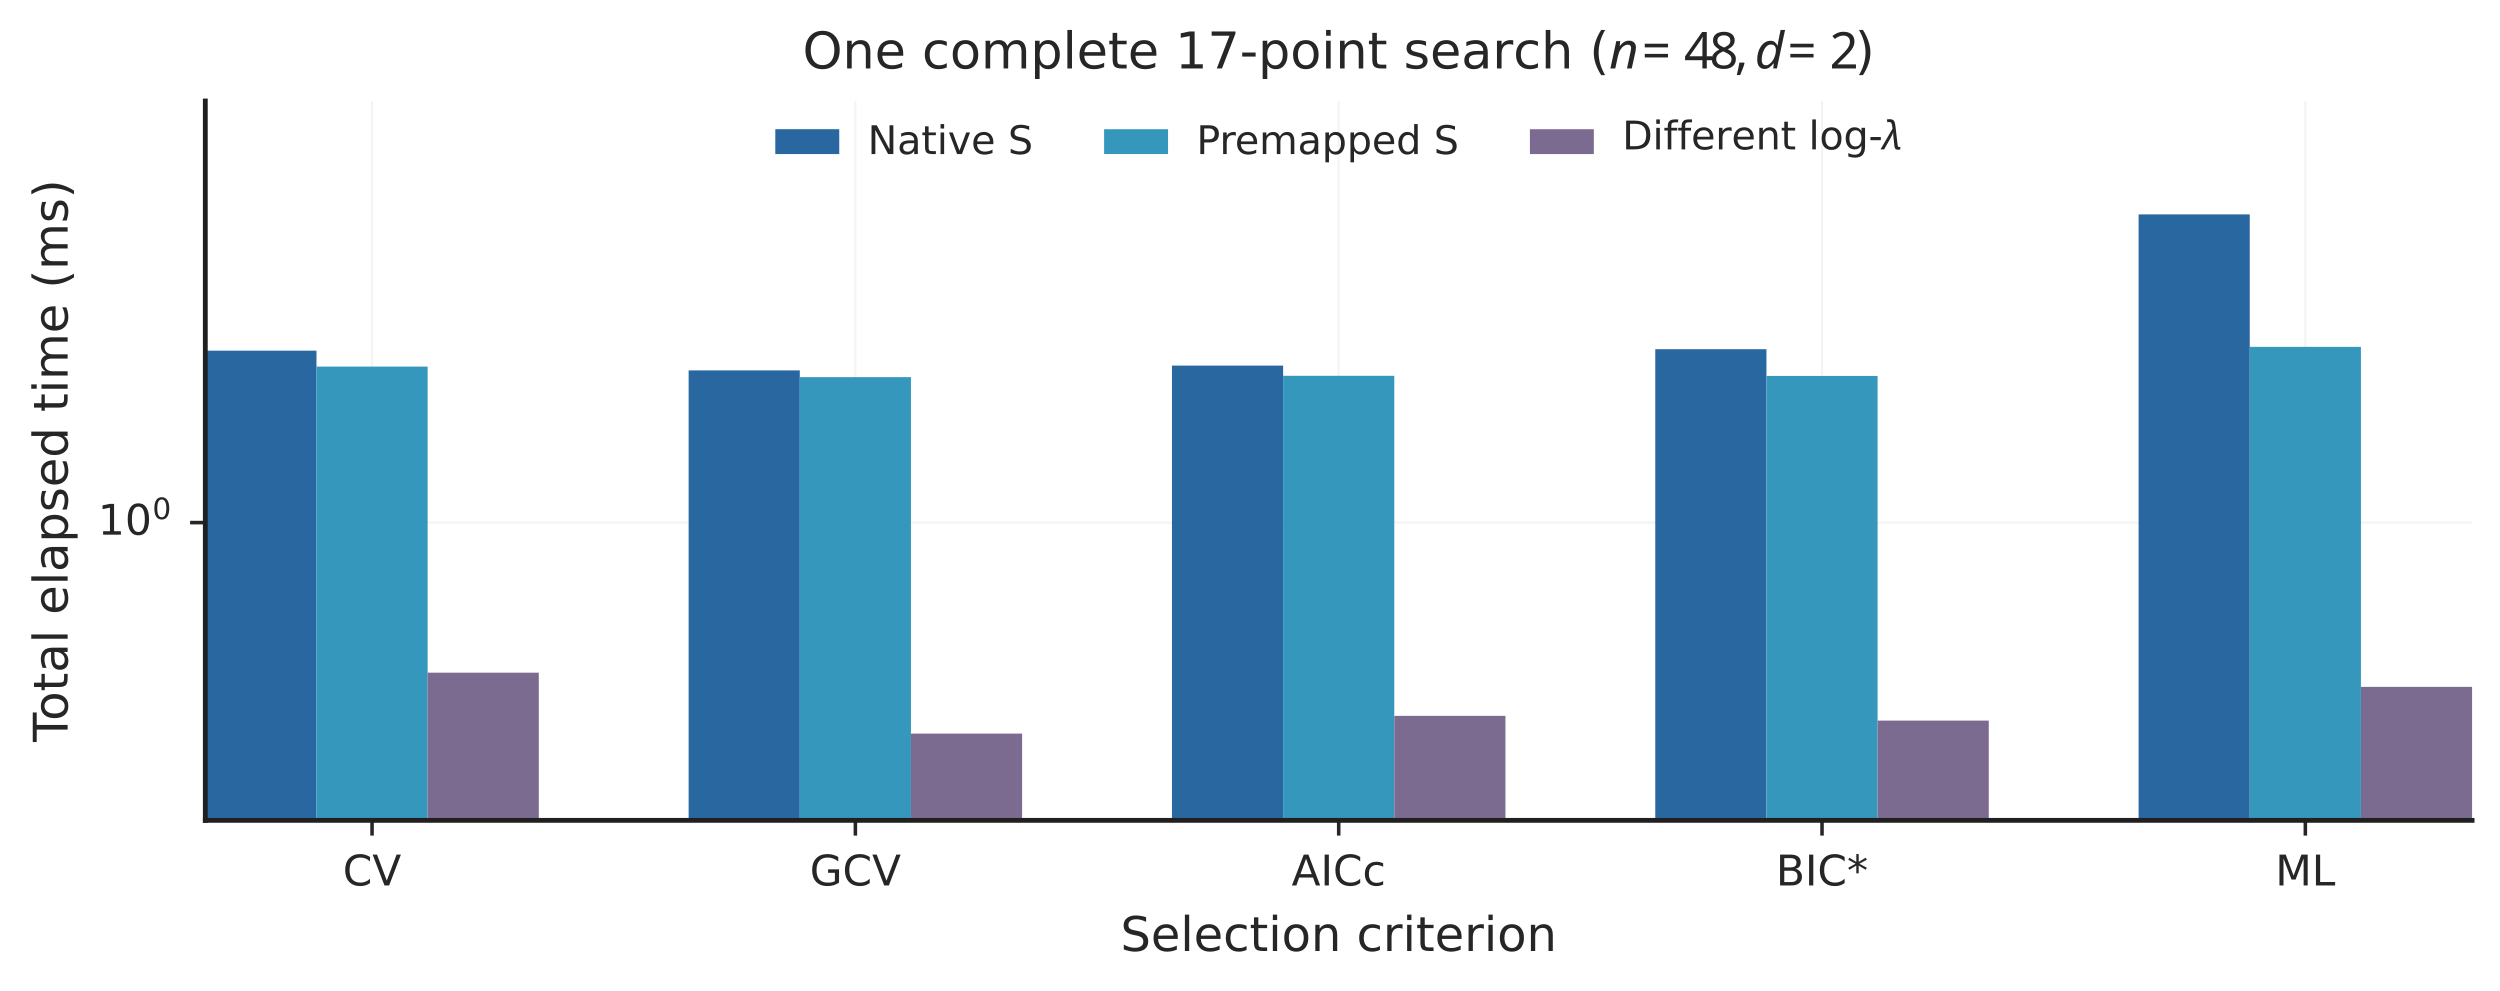
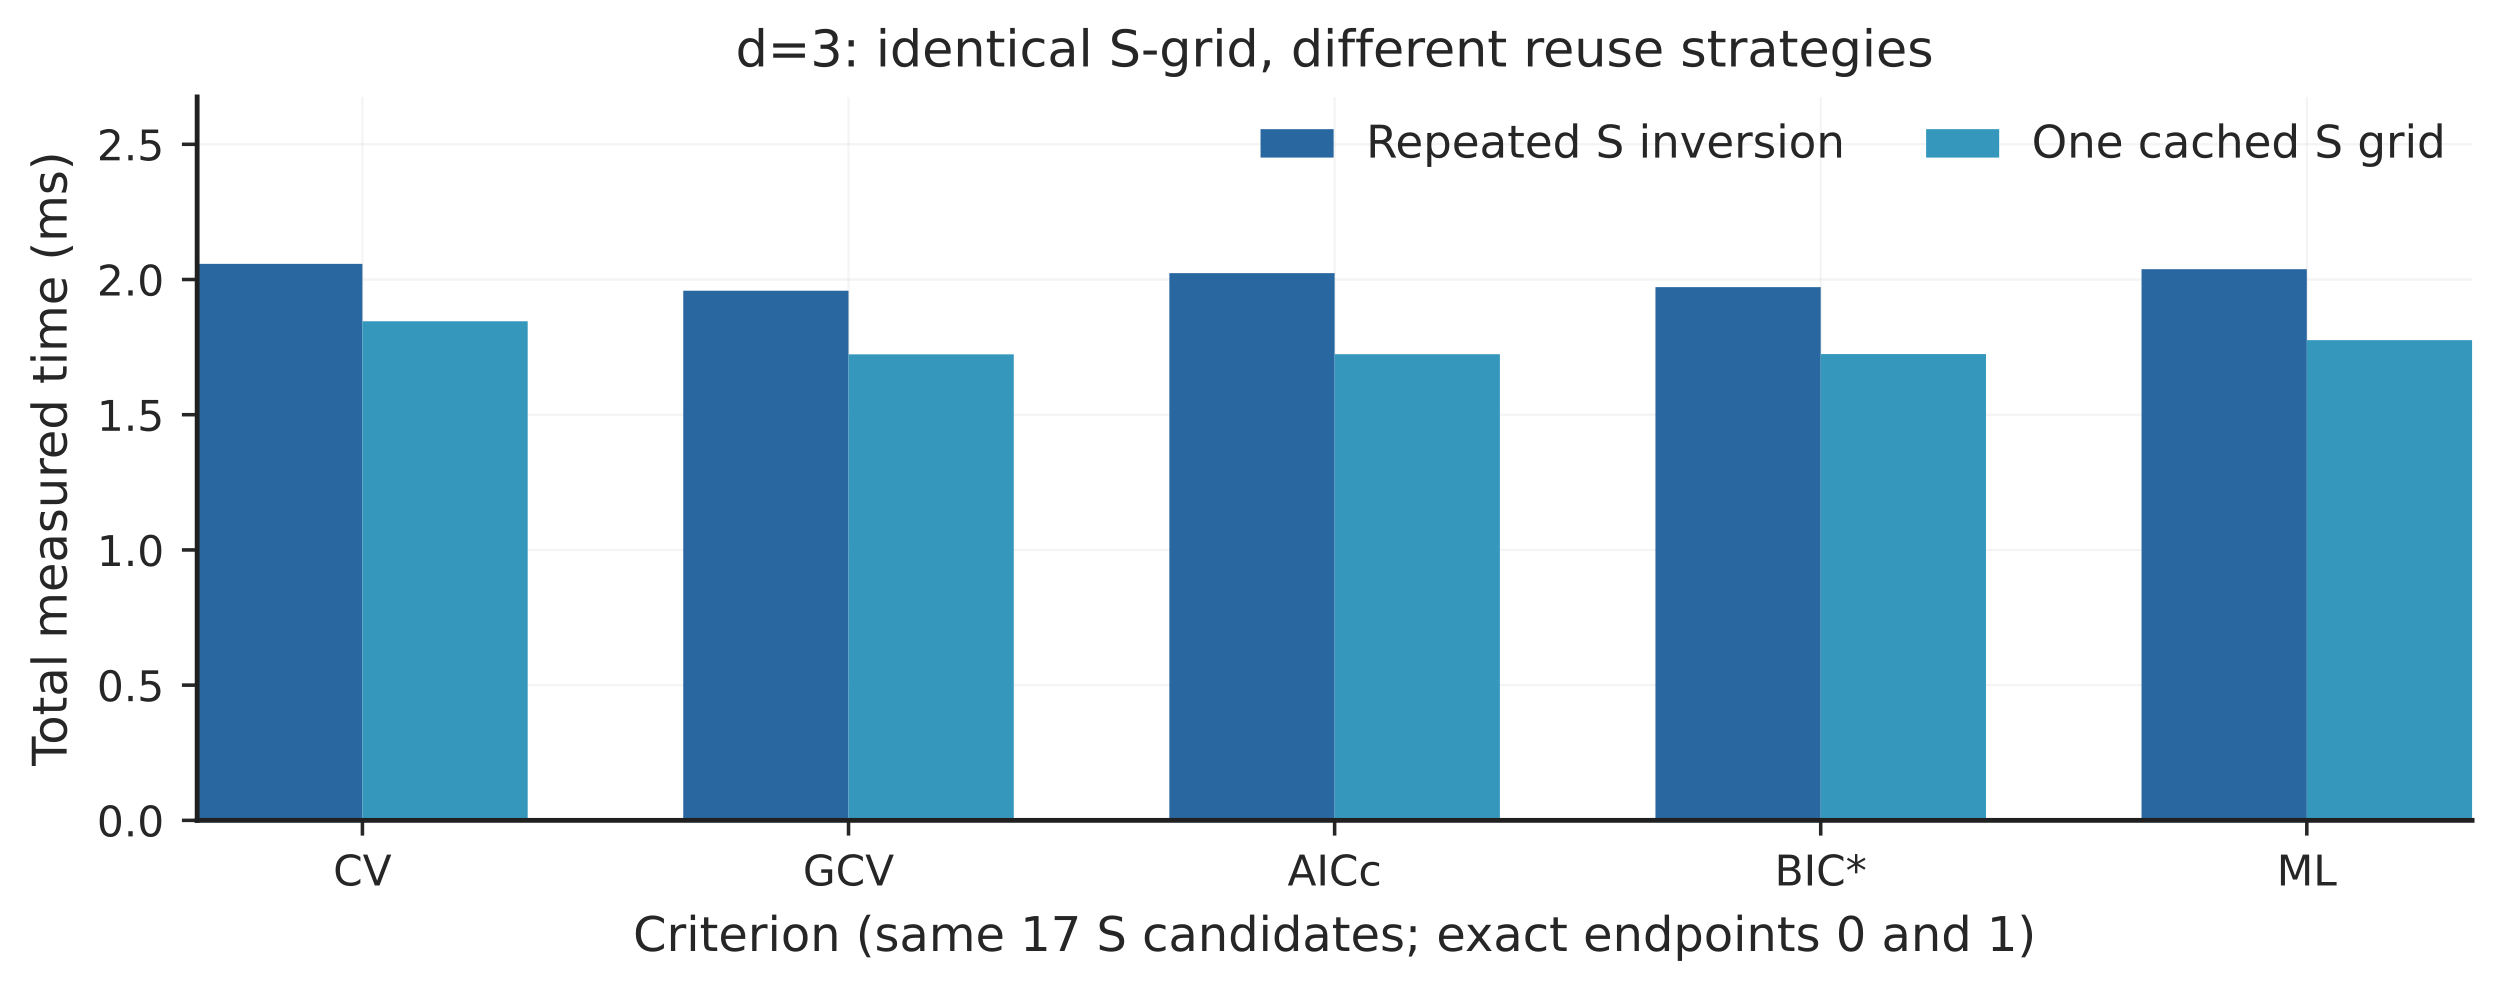
<svg xmlns="http://www.w3.org/2000/svg" xmlns:xlink="http://www.w3.org/1999/xlink" width="492.661pt" height="195.262pt" viewBox="0 0 492.661 195.262" version="1.1">
  <defs>
    <style type="text/css">*{stroke-linejoin: round; stroke-linecap: butt}</style>
  </defs>
  <g id="figure_1">
    <g id="patch_1">
      <path d="M 0 195.262  L 492.661 195.262  L 492.661 0  L 0 0  z " style="fill: #ffffff" />
    </g>
    <g id="axes_1">
      <g id="patch_2">
-         <path d="M 40.459 161.662  L 487.161 161.662  L 487.161 19.9  L 40.459 19.9  z " style="fill: #ffffff" />
+         <path d="M 38.85 161.662  L 487.161 161.662  L 487.161 19.1  L 38.85 19.1  z " style="fill: #ffffff" />
      </g>
      <g id="matplotlib.axis_1">
        <g id="xtick_1">
          <g id="line2d_1">
-             <path d="M 73.319 161.662  L 73.319 19.9  " clip-path="url(#p6a9ae03e34)" style="fill: none; stroke: #d8d8d8; stroke-opacity: 0.3; stroke-width: 0.45; stroke-linecap: round" />
+             <path d="M 71.42 161.662  L 71.42 19.1  " clip-path="url(#p1e2aef7a1d)" style="fill: none; stroke: #d8d8d8; stroke-opacity: 0.3; stroke-width: 0.45; stroke-linecap: round" />
          </g>
          <g id="line2d_2">
            <defs>
-               <path id="m9419584a2d" d="M 0 0  L 0 3  " style="stroke: #262626; stroke-width: 0.7" />
+               <path id="m63c398109d" d="M 0 0  L 0 3  " style="stroke: #262626; stroke-width: 0.7" />
            </defs>
            <g>
-               <use xlink:href="#m9419584a2d" x="73.319" y="161.662" style="fill: #262626; stroke: #262626; stroke-width: 0.7" />
+               <use xlink:href="#m63c398109d" x="71.42" y="161.662" style="fill: #262626; stroke: #262626; stroke-width: 0.7" />
            </g>
          </g>
          <g id="text_1">
-             <text style="font-size: 8.333px; font-family: 'DejaVu Sans'; text-anchor: middle; fill: #262626" x="73.319" y="174.494" transform="rotate(-0 73.31882 174.4942)">CV</text>
+             <text style="font-size: 8.333px; font-family: 'DejaVu Sans'; text-anchor: middle; fill: #262626" x="71.42" y="174.494" transform="rotate(-0 71.41963 174.4942)">CV</text>
          </g>
        </g>
        <g id="xtick_2">
          <g id="line2d_3">
-             <path d="M 168.565 161.662  L 168.565 19.9  " clip-path="url(#p6a9ae03e34)" style="fill: none; stroke: #d8d8d8; stroke-opacity: 0.3; stroke-width: 0.45; stroke-linecap: round" />
+             <path d="M 167.213 161.662  L 167.213 19.1  " clip-path="url(#p1e2aef7a1d)" style="fill: none; stroke: #d8d8d8; stroke-opacity: 0.3; stroke-width: 0.45; stroke-linecap: round" />
          </g>
          <g id="line2d_4">
            <g>
-               <use xlink:href="#m9419584a2d" x="168.565" y="161.662" style="fill: #262626; stroke: #262626; stroke-width: 0.7" />
+               <use xlink:href="#m63c398109d" x="167.213" y="161.662" style="fill: #262626; stroke: #262626; stroke-width: 0.7" />
            </g>
          </g>
          <g id="text_2">
-             <text style="font-size: 8.333px; font-family: 'DejaVu Sans'; text-anchor: middle; fill: #262626" x="168.565" y="174.494" transform="rotate(-0 168.5645 174.4942)">GCV</text>
+             <text style="font-size: 8.333px; font-family: 'DejaVu Sans'; text-anchor: middle; fill: #262626" x="167.213" y="174.494" transform="rotate(-0 167.2127 174.4942)">GCV</text>
          </g>
        </g>
        <g id="xtick_3">
          <g id="line2d_5">
-             <path d="M 263.81 161.662  L 263.81 19.9  " clip-path="url(#p6a9ae03e34)" style="fill: none; stroke: #d8d8d8; stroke-opacity: 0.3; stroke-width: 0.45; stroke-linecap: round" />
+             <path d="M 263.006 161.662  L 263.006 19.1  " clip-path="url(#p1e2aef7a1d)" style="fill: none; stroke: #d8d8d8; stroke-opacity: 0.3; stroke-width: 0.45; stroke-linecap: round" />
          </g>
          <g id="line2d_6">
            <g>
-               <use xlink:href="#m9419584a2d" x="263.81" y="161.662" style="fill: #262626; stroke: #262626; stroke-width: 0.7" />
+               <use xlink:href="#m63c398109d" x="263.006" y="161.662" style="fill: #262626; stroke: #262626; stroke-width: 0.7" />
            </g>
          </g>
          <g id="text_3">
-             <text style="font-size: 8.333px; font-family: 'DejaVu Sans'; text-anchor: middle; fill: #262626" x="263.81" y="174.494" transform="rotate(-0 263.8102 174.4942)">AICc</text>
+             <text style="font-size: 8.333px; font-family: 'DejaVu Sans'; text-anchor: middle; fill: #262626" x="263.006" y="174.494" transform="rotate(-0 263.0057 174.4942)">AICc</text>
          </g>
        </g>
        <g id="xtick_4">
          <g id="line2d_7">
-             <path d="M 359.056 161.662  L 359.056 19.9  " clip-path="url(#p6a9ae03e34)" style="fill: none; stroke: #d8d8d8; stroke-opacity: 0.3; stroke-width: 0.45; stroke-linecap: round" />
+             <path d="M 358.799 161.662  L 358.799 19.1  " clip-path="url(#p1e2aef7a1d)" style="fill: none; stroke: #d8d8d8; stroke-opacity: 0.3; stroke-width: 0.45; stroke-linecap: round" />
          </g>
          <g id="line2d_8">
            <g>
-               <use xlink:href="#m9419584a2d" x="359.056" y="161.662" style="fill: #262626; stroke: #262626; stroke-width: 0.7" />
+               <use xlink:href="#m63c398109d" x="358.799" y="161.662" style="fill: #262626; stroke: #262626; stroke-width: 0.7" />
            </g>
          </g>
          <g id="text_4">
-             <text style="font-size: 8.333px; font-family: 'DejaVu Sans'; text-anchor: middle; fill: #262626" x="359.056" y="174.494" transform="rotate(-0 359.0559 174.4942)">BIC*</text>
+             <text style="font-size: 8.333px; font-family: 'DejaVu Sans'; text-anchor: middle; fill: #262626" x="358.799" y="174.494" transform="rotate(-0 358.7987 174.4942)">BIC*</text>
          </g>
        </g>
        <g id="xtick_5">
          <g id="line2d_9">
-             <path d="M 454.302 161.662  L 454.302 19.9  " clip-path="url(#p6a9ae03e34)" style="fill: none; stroke: #d8d8d8; stroke-opacity: 0.3; stroke-width: 0.45; stroke-linecap: round" />
+             <path d="M 454.592 161.662  L 454.592 19.1  " clip-path="url(#p1e2aef7a1d)" style="fill: none; stroke: #d8d8d8; stroke-opacity: 0.3; stroke-width: 0.45; stroke-linecap: round" />
          </g>
          <g id="line2d_10">
            <g>
-               <use xlink:href="#m9419584a2d" x="454.302" y="161.662" style="fill: #262626; stroke: #262626; stroke-width: 0.7" />
+               <use xlink:href="#m63c398109d" x="454.592" y="161.662" style="fill: #262626; stroke: #262626; stroke-width: 0.7" />
            </g>
          </g>
          <g id="text_5">
-             <text style="font-size: 8.333px; font-family: 'DejaVu Sans'; text-anchor: middle; fill: #262626" x="454.302" y="174.494" transform="rotate(-0 454.3016 174.4942)">ML</text>
+             <text style="font-size: 8.333px; font-family: 'DejaVu Sans'; text-anchor: middle; fill: #262626" x="454.592" y="174.494" transform="rotate(-0 454.5918 174.4942)">ML</text>
          </g>
        </g>
        <g id="text_6">
-           <text style="font-size: 9.444px; font-family: 'DejaVu Sans'; text-anchor: middle; fill: #262626" x="263.81" y="187.404" transform="rotate(-0 263.8102 187.4035)">Selection criterion</text>
+           <text style="font-size: 9.444px; font-family: 'DejaVu Sans'; text-anchor: middle; fill: #262626" x="263.006" y="187.404" transform="rotate(-0 263.0057 187.4035)">Criterion (same 17 S candidates; exact endpoints 0 and 1)</text>
        </g>
      </g>
      <g id="matplotlib.axis_2">
        <g id="ytick_1">
          <g id="line2d_11">
-             <path d="M 40.459 102.984  L 487.161 102.984  " clip-path="url(#p6a9ae03e34)" style="fill: none; stroke: #d8d8d8; stroke-opacity: 0.3; stroke-width: 0.45; stroke-linecap: round" />
+             <path d="M 38.85 161.662  L 487.161 161.662  " clip-path="url(#p1e2aef7a1d)" style="fill: none; stroke: #d8d8d8; stroke-opacity: 0.3; stroke-width: 0.45; stroke-linecap: round" />
          </g>
          <g id="line2d_12">
            <defs>
-               <path id="me875e9c229" d="M 0 0  L -3 0  " style="stroke: #262626; stroke-width: 0.7" />
+               <path id="mb812120d88" d="M 0 0  L -3 0  " style="stroke: #262626; stroke-width: 0.7" />
            </defs>
            <g>
-               <use xlink:href="#me875e9c229" x="40.459" y="102.984" style="fill: #262626; stroke: #262626; stroke-width: 0.7" />
+               <use xlink:href="#mb812120d88" x="38.85" y="161.662" style="fill: #262626; stroke: #262626; stroke-width: 0.7" />
            </g>
          </g>
          <g id="text_7">
-             <g style="fill: #262626" transform="translate(19.29238 106.1502)">
-               <text>
-                 <tspan x="0" y="-0.781" style="font-size: 8.333px; font-family: 'DejaVu Sans'; fill: #262626">1</tspan>
-                 <tspan x="5.328" y="-0.781" style="font-size: 8.333px; font-family: 'DejaVu Sans'; fill: #262626">0</tspan>
-                 <tspan x="10.733" y="-3.844" style="font-size: 5.833px; font-family: 'DejaVu Sans'; fill: #262626">0</tspan>
-               </text>
-             </g>
+             <text style="font-size: 8.333px; font-family: 'DejaVu Sans'; text-anchor: end; fill: #262626" x="32.35" y="164.828" transform="rotate(-0 32.35 164.8282)">0.0</text>
          </g>
        </g>
        <g id="ytick_2">
-           <g id="line2d_13" />
+           <g id="line2d_13">
+             <path d="M 38.85 135.016  L 487.161 135.016  " clip-path="url(#p1e2aef7a1d)" style="fill: none; stroke: #d8d8d8; stroke-opacity: 0.3; stroke-width: 0.45; stroke-linecap: round" />
+           </g>
+           <g id="line2d_14">
+             <g>
+               <use xlink:href="#mb812120d88" x="38.85" y="135.016" style="fill: #262626; stroke: #262626; stroke-width: 0.7" />
+             </g>
+           </g>
+           <g id="text_8">
+             <text style="font-size: 8.333px; font-family: 'DejaVu Sans'; text-anchor: end; fill: #262626" x="32.35" y="138.182" transform="rotate(-0 32.35 138.1824)">0.5</text>
+           </g>
        </g>
        <g id="ytick_3">
-           <g id="line2d_14" />
+           <g id="line2d_15">
+             <path d="M 38.85 108.371  L 487.161 108.371  " clip-path="url(#p1e2aef7a1d)" style="fill: none; stroke: #d8d8d8; stroke-opacity: 0.3; stroke-width: 0.45; stroke-linecap: round" />
+           </g>
+           <g id="line2d_16">
+             <g>
+               <use xlink:href="#mb812120d88" x="38.85" y="108.371" style="fill: #262626; stroke: #262626; stroke-width: 0.7" />
+             </g>
+           </g>
+           <g id="text_9">
+             <text style="font-size: 8.333px; font-family: 'DejaVu Sans'; text-anchor: end; fill: #262626" x="32.35" y="111.537" transform="rotate(-0 32.35 111.5367)">1.0</text>
+           </g>
        </g>
        <g id="ytick_4">
-           <g id="line2d_15" />
+           <g id="line2d_17">
+             <path d="M 38.85 81.725  L 487.161 81.725  " clip-path="url(#p1e2aef7a1d)" style="fill: none; stroke: #d8d8d8; stroke-opacity: 0.3; stroke-width: 0.45; stroke-linecap: round" />
+           </g>
+           <g id="line2d_18">
+             <g>
+               <use xlink:href="#mb812120d88" x="38.85" y="81.725" style="fill: #262626; stroke: #262626; stroke-width: 0.7" />
+             </g>
+           </g>
+           <g id="text_10">
+             <text style="font-size: 8.333px; font-family: 'DejaVu Sans'; text-anchor: end; fill: #262626" x="32.35" y="84.891" transform="rotate(-0 32.35 84.89095)">1.5</text>
+           </g>
        </g>
        <g id="ytick_5">
-           <g id="line2d_16" />
+           <g id="line2d_19">
+             <path d="M 38.85 55.079  L 487.161 55.079  " clip-path="url(#p1e2aef7a1d)" style="fill: none; stroke: #d8d8d8; stroke-opacity: 0.3; stroke-width: 0.45; stroke-linecap: round" />
+           </g>
+           <g id="line2d_20">
+             <g>
+               <use xlink:href="#mb812120d88" x="38.85" y="55.079" style="fill: #262626; stroke: #262626; stroke-width: 0.7" />
+             </g>
+           </g>
+           <g id="text_11">
+             <text style="font-size: 8.333px; font-family: 'DejaVu Sans'; text-anchor: end; fill: #262626" x="32.35" y="58.245" transform="rotate(-0 32.35 58.24522)">2.0</text>
+           </g>
        </g>
        <g id="ytick_6">
-           <g id="line2d_17" />
-         </g>
-         <g id="ytick_7">
-           <g id="line2d_18" />
-         </g>
-         <g id="ytick_8">
-           <g id="line2d_19" />
-         </g>
-         <g id="ytick_9">
-           <g id="line2d_20" />
-         </g>
-         <g id="ytick_10">
-           <g id="line2d_21" />
-         </g>
-         <g id="ytick_11">
-           <g id="line2d_22" />
-         </g>
-         <g id="ytick_12">
-           <g id="line2d_23" />
-         </g>
-         <g id="text_8">
-           <text style="font-size: 9.444px; font-family: 'DejaVu Sans'; text-anchor: middle; fill: #262626" x="13.328" y="90.781" transform="rotate(-90 13.32823 90.78107)">Total elapsed time (ms)</text>
+           <g id="line2d_21">
+             <path d="M 38.85 28.433  L 487.161 28.433  " clip-path="url(#p1e2aef7a1d)" style="fill: none; stroke: #d8d8d8; stroke-opacity: 0.3; stroke-width: 0.45; stroke-linecap: round" />
+           </g>
+           <g id="line2d_22">
+             <g>
+               <use xlink:href="#mb812120d88" x="38.85" y="28.433" style="fill: #262626; stroke: #262626; stroke-width: 0.7" />
+             </g>
+           </g>
+           <g id="text_12">
+             <text style="font-size: 8.333px; font-family: 'DejaVu Sans'; text-anchor: end; fill: #262626" x="32.35" y="31.599" transform="rotate(-0 32.35 31.59948)">2.5</text>
+           </g>
+         </g>
+         <g id="text_13">
+           <text style="font-size: 9.444px; font-family: 'DejaVu Sans'; text-anchor: middle; fill: #262626" x="13.133" y="90.381" transform="rotate(-90 13.13325 90.38107)">Total measured time (ms)</text>
        </g>
      </g>
      <g id="patch_3">
-         <path d="M 40.459 112323.923  L 62.366 112323.923  L 62.366 69.11  L 40.459 69.11  z " clip-path="url(#p6a9ae03e34)" style="fill: #2867a0" />
+         <path d="M 38.85 161.662  L 71.42 161.662  L 71.42 51.999  L 38.85 51.999  z " clip-path="url(#p1e2aef7a1d)" style="fill: #2867a0" />
      </g>
      <g id="patch_4">
-         <path d="M 135.705 112323.923  L 157.611 112323.923  L 157.611 72.986  L 135.705 72.986  z " clip-path="url(#p6a9ae03e34)" style="fill: #2867a0" />
+         <path d="M 134.643 161.662  L 167.213 161.662  L 167.213 57.299  L 134.643 57.299  z " clip-path="url(#p1e2aef7a1d)" style="fill: #2867a0" />
      </g>
      <g id="patch_5">
-         <path d="M 230.95 112323.923  L 252.857 112323.923  L 252.857 72.042  L 230.95 72.042  z " clip-path="url(#p6a9ae03e34)" style="fill: #2867a0" />
+         <path d="M 230.436 161.662  L 263.006 161.662  L 263.006 53.819  L 230.436 53.819  z " clip-path="url(#p1e2aef7a1d)" style="fill: #2867a0" />
      </g>
      <g id="patch_6">
-         <path d="M 326.196 112323.923  L 348.103 112323.923  L 348.103 68.819  L 326.196 68.819  z " clip-path="url(#p6a9ae03e34)" style="fill: #2867a0" />
+         <path d="M 326.229 161.662  L 358.799 161.662  L 358.799 56.582  L 326.229 56.582  z " clip-path="url(#p1e2aef7a1d)" style="fill: #2867a0" />
      </g>
      <g id="patch_7">
-         <path d="M 421.442 112323.923  L 443.348 112323.923  L 443.348 42.248  L 421.442 42.248  z " clip-path="url(#p6a9ae03e34)" style="fill: #2867a0" />
+         <path d="M 422.022 161.662  L 454.592 161.662  L 454.592 53.046  L 422.022 53.046  z " clip-path="url(#p1e2aef7a1d)" style="fill: #2867a0" />
      </g>
      <g id="patch_8">
-         <path d="M 62.366 112323.923  L 84.272 112323.923  L 84.272 72.25  L 62.366 72.25  z " clip-path="url(#p6a9ae03e34)" style="fill: #3697bd" />
+         <path d="M 71.42 161.662  L 103.989 161.662  L 103.989 63.313  L 71.42 63.313  z " clip-path="url(#p1e2aef7a1d)" style="fill: #3697bd" />
      </g>
      <g id="patch_9">
-         <path d="M 157.611 112323.923  L 179.518 112323.923  L 179.518 74.324  L 157.611 74.324  z " clip-path="url(#p6a9ae03e34)" style="fill: #3697bd" />
+         <path d="M 167.213 161.662  L 199.782 161.662  L 199.782 69.822  L 167.213 69.822  z " clip-path="url(#p1e2aef7a1d)" style="fill: #3697bd" />
      </g>
      <g id="patch_10">
-         <path d="M 252.857 112323.923  L 274.763 112323.923  L 274.763 74.061  L 252.857 74.061  z " clip-path="url(#p6a9ae03e34)" style="fill: #3697bd" />
+         <path d="M 263.006 161.662  L 295.575 161.662  L 295.575 69.806  L 263.006 69.806  z " clip-path="url(#p1e2aef7a1d)" style="fill: #3697bd" />
      </g>
      <g id="patch_11">
-         <path d="M 348.103 112323.923  L 370.009 112323.923  L 370.009 74.077  L 348.103 74.077  z " clip-path="url(#p6a9ae03e34)" style="fill: #3697bd" />
+         <path d="M 358.799 161.662  L 391.368 161.662  L 391.368 69.769  L 358.799 69.769  z " clip-path="url(#p1e2aef7a1d)" style="fill: #3697bd" />
      </g>
      <g id="patch_12">
-         <path d="M 443.348 112323.923  L 465.255 112323.923  L 465.255 68.36  L 443.348 68.36  z " clip-path="url(#p6a9ae03e34)" style="fill: #3697bd" />
+         <path d="M 454.592 161.662  L 487.161 161.662  L 487.161 67.027  L 454.592 67.027  z " clip-path="url(#p1e2aef7a1d)" style="fill: #3697bd" />
      </g>
      <g id="patch_13">
-         <path d="M 84.272 112323.923  L 106.179 112323.923  L 106.179 132.553  L 84.272 132.553  z " clip-path="url(#p6a9ae03e34)" style="fill: #7c6b91" />
+         <path d="M 38.85 161.662  L 38.85 19.1  " style="fill: none; stroke: #202020; stroke-width: 0.95; stroke-linejoin: miter; stroke-linecap: square" />
      </g>
      <g id="patch_14">
-         <path d="M 179.518 112323.923  L 201.424 112323.923  L 201.424 144.572  L 179.518 144.572  z " clip-path="url(#p6a9ae03e34)" style="fill: #7c6b91" />
-       </g>
-       <g id="patch_15">
-         <path d="M 274.763 112323.923  L 296.67 112323.923  L 296.67 141.074  L 274.763 141.074  z " clip-path="url(#p6a9ae03e34)" style="fill: #7c6b91" />
-       </g>
-       <g id="patch_16">
-         <path d="M 370.009 112323.923  L 391.916 112323.923  L 391.916 141.999  L 370.009 141.999  z " clip-path="url(#p6a9ae03e34)" style="fill: #7c6b91" />
-       </g>
-       <g id="patch_17">
-         <path d="M 465.255 112323.923  L 487.161 112323.923  L 487.161 135.363  L 465.255 135.363  z " clip-path="url(#p6a9ae03e34)" style="fill: #7c6b91" />
-       </g>
-       <g id="patch_18">
-         <path d="M 40.459 161.662  L 40.459 19.9  " style="fill: none; stroke: #202020; stroke-width: 0.95; stroke-linejoin: miter; stroke-linecap: square" />
-       </g>
-       <g id="patch_19">
-         <path d="M 40.459 161.662  L 487.161 161.662  " style="fill: none; stroke: #202020; stroke-width: 0.95; stroke-linejoin: miter; stroke-linecap: square" />
-       </g>
-       <g id="text_9">
-         <g style="fill: #262626" transform="translate(158.1602 13.9)">
-           <text>
-             <tspan x="0" y="-0.406" style="font-size: 10px; font-family: 'DejaVu Sans'; fill: #262626">O</tspan>
-             <tspan x="7.871" y="-0.406" style="font-size: 10px; font-family: 'DejaVu Sans'; fill: #262626">n</tspan>
-             <tspan x="14.209" y="-0.406" style="font-size: 10px; font-family: 'DejaVu Sans'; fill: #262626">e</tspan>
-             <tspan x="20.361" y="-0.406" style="font-size: 10px; font-family: 'DejaVu Sans'; fill: #262626"> </tspan>
-             <tspan x="23.54" y="-0.406" style="font-size: 10px; font-family: 'DejaVu Sans'; fill: #262626">c</tspan>
-             <tspan x="29.038" y="-0.406" style="font-size: 10px; font-family: 'DejaVu Sans'; fill: #262626">o</tspan>
-             <tspan x="35.156" y="-0.406" style="font-size: 10px; font-family: 'DejaVu Sans'; fill: #262626">m</tspan>
-             <tspan x="44.897" y="-0.406" style="font-size: 10px; font-family: 'DejaVu Sans'; fill: #262626">p</tspan>
-             <tspan x="51.245" y="-0.406" style="font-size: 10px; font-family: 'DejaVu Sans'; fill: #262626">l</tspan>
-             <tspan x="54.023" y="-0.406" style="font-size: 10px; font-family: 'DejaVu Sans'; fill: #262626">e</tspan>
-             <tspan x="60.176" y="-0.406" style="font-size: 10px; font-family: 'DejaVu Sans'; fill: #262626">t</tspan>
-             <tspan x="64.097" y="-0.406" style="font-size: 10px; font-family: 'DejaVu Sans'; fill: #262626">e</tspan>
-             <tspan x="70.249" y="-0.406" style="font-size: 10px; font-family: 'DejaVu Sans'; fill: #262626"> </tspan>
-             <tspan x="73.428" y="-0.406" style="font-size: 10px; font-family: 'DejaVu Sans'; fill: #262626">1</tspan>
-             <tspan x="79.79" y="-0.406" style="font-size: 10px; font-family: 'DejaVu Sans'; fill: #262626">7</tspan>
-             <tspan x="86.152" y="-0.406" style="font-size: 10px; font-family: 'DejaVu Sans'; fill: #262626">-</tspan>
-             <tspan x="89.761" y="-0.406" style="font-size: 10px; font-family: 'DejaVu Sans'; fill: #262626">p</tspan>
-             <tspan x="96.108" y="-0.406" style="font-size: 10px; font-family: 'DejaVu Sans'; fill: #262626">o</tspan>
-             <tspan x="102.227" y="-0.406" style="font-size: 10px; font-family: 'DejaVu Sans'; fill: #262626">i</tspan>
-             <tspan x="105.005" y="-0.406" style="font-size: 10px; font-family: 'DejaVu Sans'; fill: #262626">n</tspan>
-             <tspan x="111.343" y="-0.406" style="font-size: 10px; font-family: 'DejaVu Sans'; fill: #262626">t</tspan>
-             <tspan x="115.264" y="-0.406" style="font-size: 10px; font-family: 'DejaVu Sans'; fill: #262626"> </tspan>
-             <tspan x="118.442" y="-0.406" style="font-size: 10px; font-family: 'DejaVu Sans'; fill: #262626">s</tspan>
-             <tspan x="123.652" y="-0.406" style="font-size: 10px; font-family: 'DejaVu Sans'; fill: #262626">e</tspan>
-             <tspan x="129.805" y="-0.406" style="font-size: 10px; font-family: 'DejaVu Sans'; fill: #262626">a</tspan>
-             <tspan x="135.933" y="-0.406" style="font-size: 10px; font-family: 'DejaVu Sans'; fill: #262626">r</tspan>
-             <tspan x="140.044" y="-0.406" style="font-size: 10px; font-family: 'DejaVu Sans'; fill: #262626">c</tspan>
-             <tspan x="145.542" y="-0.406" style="font-size: 10px; font-family: 'DejaVu Sans'; fill: #262626">h</tspan>
-             <tspan x="151.88" y="-0.406" style="font-size: 10px; font-family: 'DejaVu Sans'; fill: #262626"> </tspan>
-             <tspan x="155.059" y="-0.406" style="font-size: 10px; font-family: 'DejaVu Sans'; fill: #262626">(</tspan>
-             <tspan x="207.38" y="-0.406" style="font-size: 10px; font-family: 'DejaVu Sans'; fill: #262626">)</tspan>
-             <tspan x="158.96" y="-0.406" style="font-style: italic; font-size: 10px; font-family: 'STIXGeneral'; fill: #262626">n</tspan>
-             <tspan x="187.642" y="-0.406" style="font-style: italic; font-size: 10px; font-family: 'STIXGeneral'; fill: #262626">d</tspan>
-             <tspan x="165.404" y="-0.406" style="font-size: 10px; font-family: 'STIXGeneral'; fill: #262626">=</tspan>
-             <tspan x="173.698" y="-0.406" style="font-size: 10px; font-family: 'STIXGeneral'; fill: #262626">4</tspan>
-             <tspan x="178.698" y="-0.406" style="font-size: 10px; font-family: 'STIXGeneral'; fill: #262626">8</tspan>
-             <tspan x="183.698" y="-0.406" style="font-size: 10px; font-family: 'STIXGeneral'; fill: #262626">,</tspan>
-             <tspan x="194.086" y="-0.406" style="font-size: 10px; font-family: 'STIXGeneral'; fill: #262626">=</tspan>
-             <tspan x="202.38" y="-0.406" style="font-size: 10px; font-family: 'STIXGeneral'; fill: #262626">2</tspan>
-           </text>
-         </g>
+         <path d="M 38.85 161.662  L 487.161 161.662  " style="fill: none; stroke: #202020; stroke-width: 0.95; stroke-linejoin: miter; stroke-linecap: square" />
+       </g>
+       <g id="text_14">
+         <text style="font-size: 10px; font-family: 'DejaVu Sans'; text-anchor: middle; fill: #262626" x="263.006" y="13.1" transform="rotate(-0 263.0057 13.1)">d=3: identical S-grid, different reuse strategies</text>
      </g>
      <g id="legend_1">
-         <g id="patch_20">
-           <path d="M 152.785 30.361  L 165.385 30.361  L 165.385 25.461  L 152.785 25.461  z " style="fill: #2867a0" />
-         </g>
-         <g id="text_10">
-           <text style="font-size: 7.778px; font-family: 'DejaVu Sans'; text-anchor: start; fill: #262626" x="170.985" y="30.361" transform="rotate(-0 170.9849 30.36111)">Native S</text>
-         </g>
-         <g id="patch_21">
-           <path d="M 217.579 30.361  L 230.179 30.361  L 230.179 25.461  L 217.579 25.461  z " style="fill: #3697bd" />
-         </g>
-         <g id="text_11">
-           <text style="font-size: 7.778px; font-family: 'DejaVu Sans'; text-anchor: start; fill: #262626" x="235.779" y="30.361" transform="rotate(-0 235.7786 30.36111)">Premapped S</text>
-         </g>
-         <g id="patch_22">
-           <path d="M 301.491 30.361  L 314.091 30.361  L 314.091 25.461  L 301.491 25.461  z " style="fill: #7c6b91" />
-         </g>
-         <g id="text_12">
-           <g style="fill: #262626" transform="translate(319.6911 30.36111)">
-             <text>
-               <tspan x="0" y="-0.922" style="font-size: 7.778px; font-family: 'DejaVu Sans'; fill: #262626">D</tspan>
-               <tspan x="5.968" y="-0.922" style="font-size: 7.778px; font-family: 'DejaVu Sans'; fill: #262626">i</tspan>
-               <tspan x="8.121" y="-0.922" style="font-size: 7.778px; font-family: 'DejaVu Sans'; fill: #262626">f</tspan>
-               <tspan x="10.849" y="-0.922" style="font-size: 7.778px; font-family: 'DejaVu Sans'; fill: #262626">f</tspan>
-               <tspan x="13.578" y="-0.922" style="font-size: 7.778px; font-family: 'DejaVu Sans'; fill: #262626">e</tspan>
-               <tspan x="18.346" y="-0.922" style="font-size: 7.778px; font-family: 'DejaVu Sans'; fill: #262626">r</tspan>
-               <tspan x="21.532" y="-0.922" style="font-size: 7.778px; font-family: 'DejaVu Sans'; fill: #262626">e</tspan>
-               <tspan x="26.3" y="-0.922" style="font-size: 7.778px; font-family: 'DejaVu Sans'; fill: #262626">n</tspan>
-               <tspan x="31.212" y="-0.922" style="font-size: 7.778px; font-family: 'DejaVu Sans'; fill: #262626">t</tspan>
-               <tspan x="34.251" y="-0.922" style="font-size: 7.778px; font-family: 'DejaVu Sans'; fill: #262626"> </tspan>
-               <tspan x="36.714" y="-0.922" style="font-size: 7.778px; font-family: 'DejaVu Sans'; fill: #262626">l</tspan>
-               <tspan x="38.867" y="-0.922" style="font-size: 7.778px; font-family: 'DejaVu Sans'; fill: #262626">o</tspan>
-               <tspan x="43.609" y="-0.922" style="font-size: 7.778px; font-family: 'DejaVu Sans'; fill: #262626">g</tspan>
-               <tspan x="48.528" y="-0.922" style="font-size: 7.778px; font-family: 'DejaVu Sans'; fill: #262626">-</tspan>
-               <tspan x="51.325" y="-0.922" style="font-style: italic; font-size: 7.778px; font-family: 'STIXGeneral'; fill: #262626">λ</tspan>
-             </text>
-           </g>
+         <g id="patch_15">
+           <path d="M 248.41 31.054  L 262.81 31.054  L 262.81 25.454  L 248.41 25.454  z " style="fill: #2867a0" />
+         </g>
+         <g id="text_15">
+           <text style="font-size: 8.889px; font-family: 'DejaVu Sans'; text-anchor: start; fill: #262626" x="269.21" y="31.054" transform="rotate(-0 269.21 31.05417)">Repeated S inversion</text>
+         </g>
+         <g id="patch_16">
+           <path d="M 379.566 31.054  L 393.966 31.054  L 393.966 25.454  L 379.566 25.454  z " style="fill: #3697bd" />
+         </g>
+         <g id="text_16">
+           <text style="font-size: 8.889px; font-family: 'DejaVu Sans'; text-anchor: start; fill: #262626" x="400.366" y="31.054" transform="rotate(-0 400.3656 31.05417)">One cached S grid</text>
        </g>
      </g>
    </g>
  </g>
  <defs>
-     <clipPath id="p6a9ae03e34">
-       <rect x="40.459" y="19.9" width="446.702" height="141.762" />
+     <clipPath id="p1e2aef7a1d">
+       <rect x="38.85" y="19.1" width="448.311" height="142.562" />
    </clipPath>
  </defs>
</svg>
